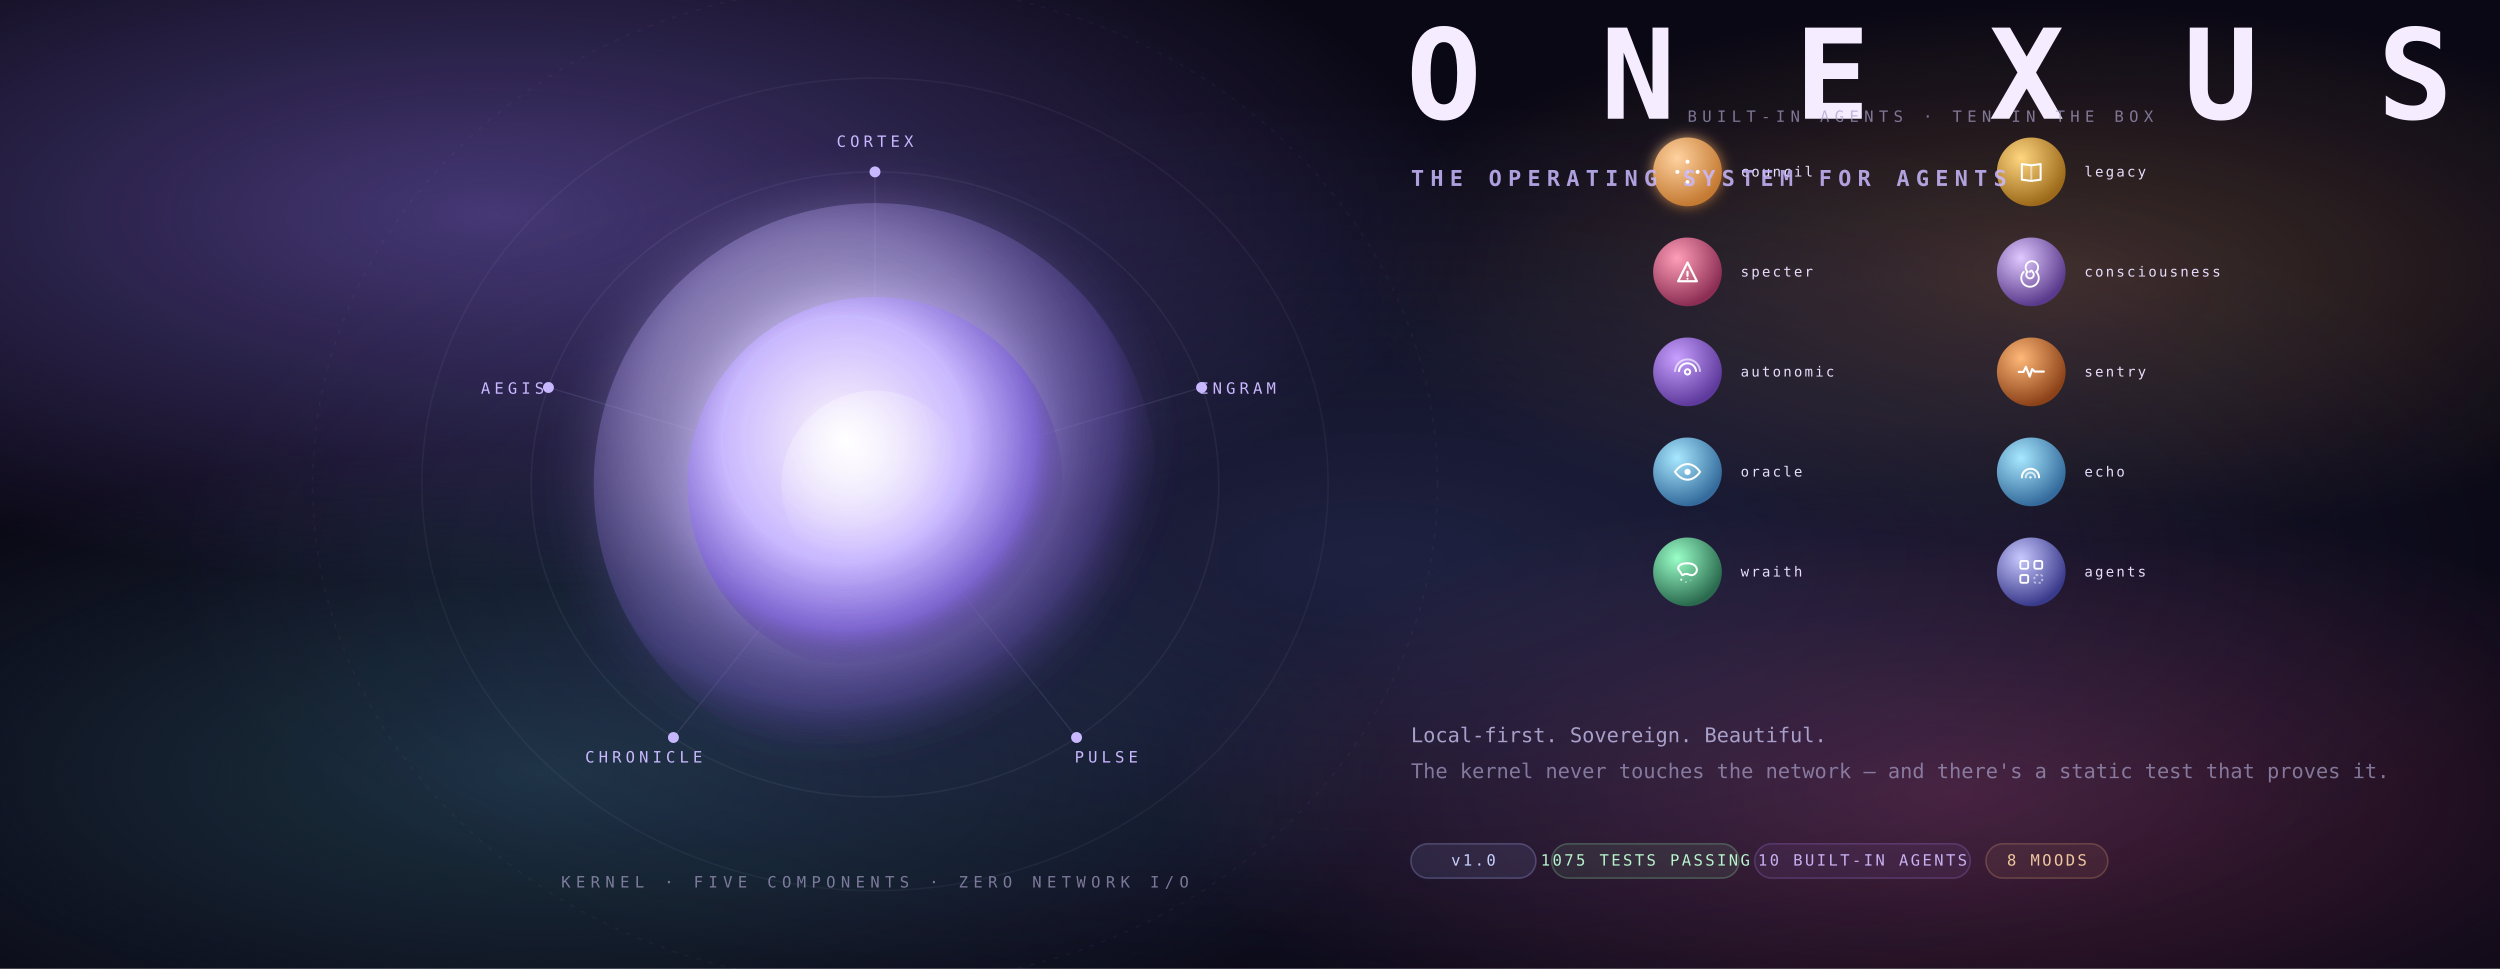
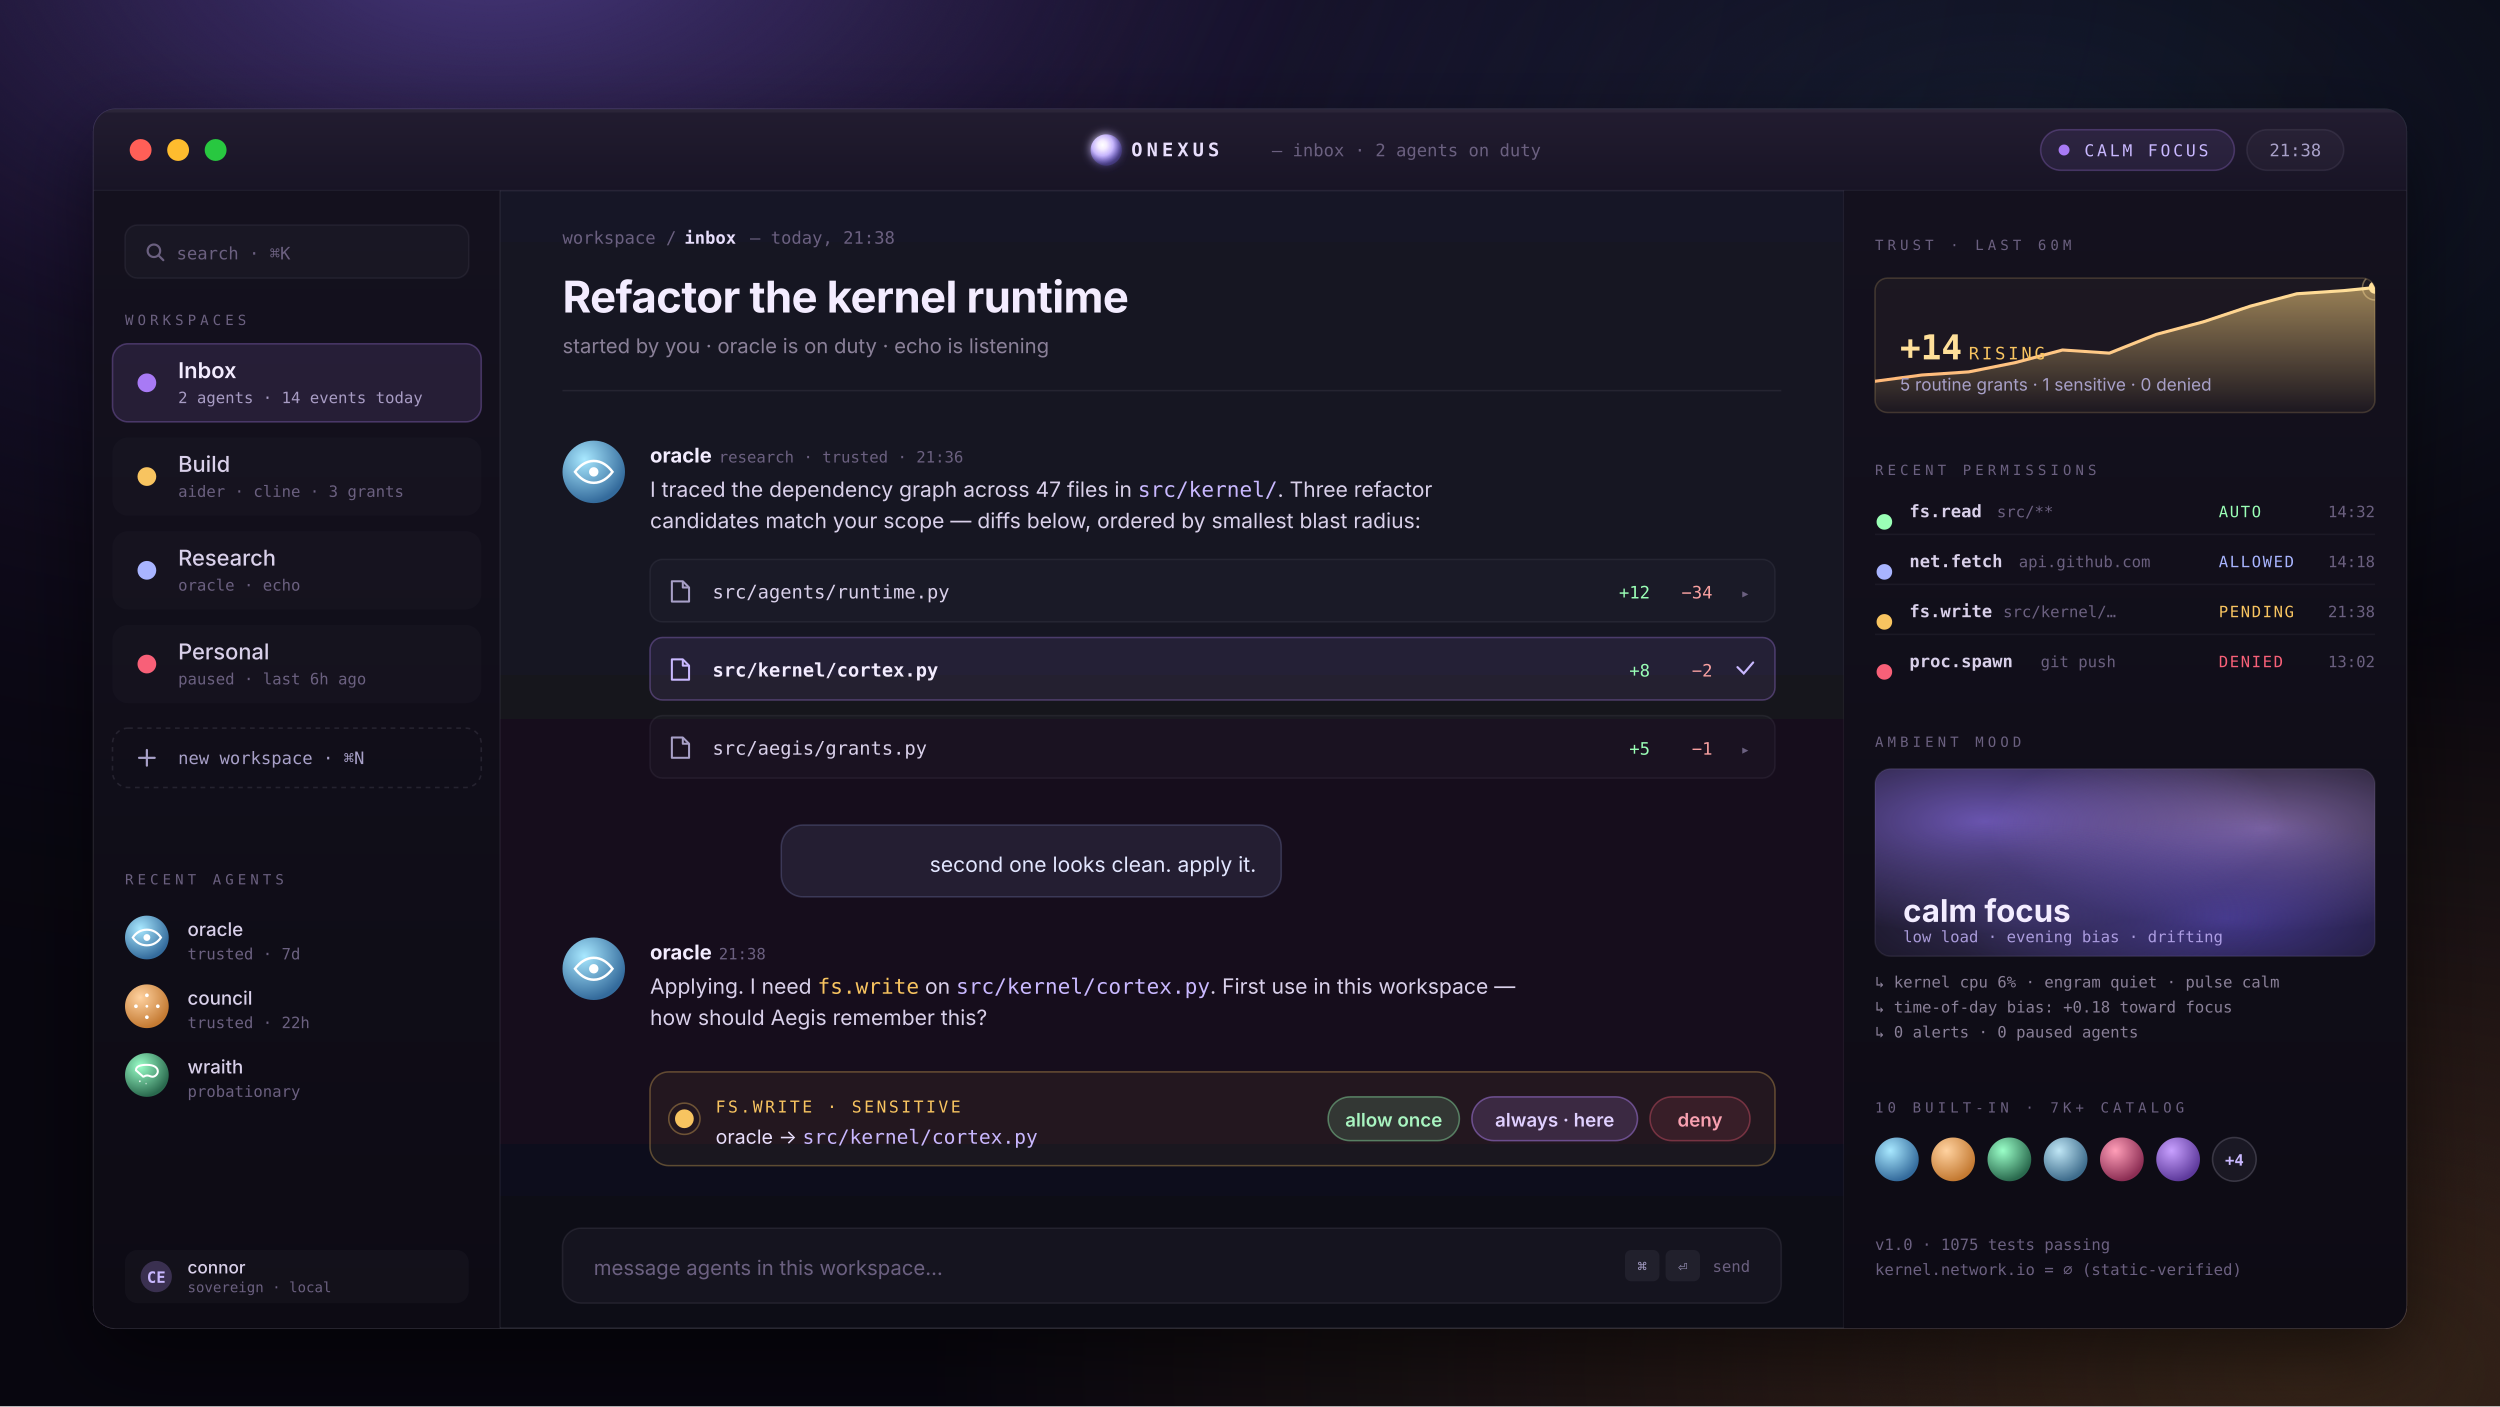
- <svg xmlns="http://www.w3.org/2000/svg" viewBox="0 0 1600 620" role="img" aria-label="ONEXUS — the operating system for agents">
+ <svg xmlns="http://www.w3.org/2000/svg" viewBox="0 0 1600 900" role="img" aria-label="ONEXUS Aurora dashboard — a workspace with an agent answering, a permission prompt firing, and the cockpit reading trust">
  <defs>
-     <radialGradient id="kernel" cx="42%" cy="38%" r="60%">
-       <stop offset="0%" stop-color="#fefcff" stop-opacity="1" />
-       <stop offset="22%" stop-color="#e8defc" stop-opacity="1" />
+     <radialGradient id="ambient-violet" cx="20%" cy="-5%" r="80%">
+       <stop offset="0%" stop-color="#7a5fd4" stop-opacity="0.55" />
+       <stop offset="40%" stop-color="#3a2868" stop-opacity="0.25" />
+       <stop offset="100%" stop-color="#08060f" stop-opacity="0" />
+     </radialGradient>
+     <radialGradient id="ambient-amber" cx="92%" cy="98%" r="55%">
+       <stop offset="0%" stop-color="#d68a3a" stop-opacity="0.22" />
+       <stop offset="100%" stop-color="#d68a3a" stop-opacity="0" />
+     </radialGradient>
+     <radialGradient id="ambient-cyan" cx="80%" cy="10%" r="40%">
+       <stop offset="0%" stop-color="#4a7fb8" stop-opacity="0.16" />
+       <stop offset="100%" stop-color="#4a7fb8" stop-opacity="0" />
+     </radialGradient>
+     <linearGradient id="panel" x1="0%" y1="0%" x2="0%" y2="100%">
+       <stop offset="0%" stop-color="#1a1626" />
+       <stop offset="100%" stop-color="#100d18" />
+     </linearGradient>
+     <linearGradient id="panel-recessed" x1="0%" y1="0%" x2="0%" y2="100%">
+       <stop offset="0%" stop-color="#14111e" />
+       <stop offset="100%" stop-color="#0d0b14" />
+     </linearGradient>
+     <linearGradient id="chrome" x1="0%" y1="0%" x2="0%" y2="100%">
+       <stop offset="0%" stop-color="#221c30" />
+       <stop offset="100%" stop-color="#181425" />
+     </linearGradient>
+     <radialGradient id="kernel" cx="38%" cy="34%" r="62%">
+       <stop offset="0%" stop-color="#ffffff" />
+       <stop offset="22%" stop-color="#f5edff" />
      <stop offset="55%" stop-color="#c9b8ff" stop-opacity="0.95" />
-       <stop offset="85%" stop-color="#7a5fd4" stop-opacity="0.7" />
-       <stop offset="100%" stop-color="#3a2876" stop-opacity="0" />
-     </radialGradient>
-     <radialGradient id="core" cx="40%" cy="35%" r="55%">
-       <stop offset="0%" stop-color="#ffffff" stop-opacity="1" />
-       <stop offset="60%" stop-color="#ffffff" stop-opacity="0.4" />
-       <stop offset="100%" stop-color="#ffffff" stop-opacity="0" />
-     </radialGradient>
-     <radialGradient id="mesh-violet" cx="20%" cy="22%" r="55%">
-       <stop offset="0%" stop-color="#7860c8" stop-opacity="0.55" />
-       <stop offset="70%" stop-color="#7860c8" stop-opacity="0" />
-     </radialGradient>
-     <radialGradient id="mesh-amber" cx="82%" cy="28%" r="40%">
-       <stop offset="0%" stop-color="#ffb26e" stop-opacity="0.22" />
-       <stop offset="70%" stop-color="#ffb26e" stop-opacity="0" />
-     </radialGradient>
-     <radialGradient id="mesh-rose" cx="78%" cy="82%" r="45%">
-       <stop offset="0%" stop-color="#d8508c" stop-opacity="0.30" />
-       <stop offset="70%" stop-color="#d8508c" stop-opacity="0" />
-     </radialGradient>
-     <radialGradient id="mesh-cyan" cx="22%" cy="80%" r="48%">
-       <stop offset="0%" stop-color="#5cc8e6" stop-opacity="0.22" />
-       <stop offset="70%" stop-color="#5cc8e6" stop-opacity="0" />
-     </radialGradient>
-     <radialGradient id="mesh-indigo" cx="55%" cy="58%" r="60%">
-       <stop offset="0%" stop-color="#4c5ca8" stop-opacity="0.30" />
-       <stop offset="80%" stop-color="#4c5ca8" stop-opacity="0" />
+       <stop offset="100%" stop-color="#5a4ac4" stop-opacity="0.35" />
+     </radialGradient>
+     <radialGradient id="g-oracle" cx="35%" cy="30%" r="70%">
+       <stop offset="0%" stop-color="#a8e8ff" />
+       <stop offset="100%" stop-color="#346b9c" />
    </radialGradient>
    <radialGradient id="g-council" cx="35%" cy="30%" r="70%">
      <stop offset="0%" stop-color="#ffd2a0" />
      <stop offset="100%" stop-color="#c47a32" />
    </radialGradient>
+     <radialGradient id="g-wraith" cx="35%" cy="30%" r="70%">
+       <stop offset="0%" stop-color="#9affc8" />
+       <stop offset="100%" stop-color="#2a6a4e" />
+     </radialGradient>
    <radialGradient id="g-specter" cx="35%" cy="30%" r="70%">
      <stop offset="0%" stop-color="#ff9eb8" />
      <stop offset="100%" stop-color="#8c2e54" />
    </radialGradient>
+     <radialGradient id="g-echo" cx="35%" cy="30%" r="70%">
+       <stop offset="0%" stop-color="#bfe6f5" />
+       <stop offset="100%" stop-color="#3e6c8c" />
+     </radialGradient>
    <radialGradient id="g-autonomic" cx="35%" cy="30%" r="70%">
      <stop offset="0%" stop-color="#c8a0ff" />
      <stop offset="100%" stop-color="#5e3a9c" />
    </radialGradient>
-     <radialGradient id="g-oracle" cx="35%" cy="30%" r="70%">
-       <stop offset="0%" stop-color="#a8e8ff" />
-       <stop offset="100%" stop-color="#346b9c" />
-     </radialGradient>
-     <radialGradient id="g-wraith" cx="35%" cy="30%" r="70%">
-       <stop offset="0%" stop-color="#9affc8" />
-       <stop offset="100%" stop-color="#2a6a4e" />
-     </radialGradient>
-     <radialGradient id="g-legacy" cx="35%" cy="30%" r="70%">
-       <stop offset="0%" stop-color="#ffd680" />
-       <stop offset="100%" stop-color="#9c6a1a" />
-     </radialGradient>
-     <radialGradient id="g-consciousness" cx="35%" cy="30%" r="70%">
-       <stop offset="0%" stop-color="#e0c8ff" />
-       <stop offset="100%" stop-color="#5a3a8c" />
-     </radialGradient>
-     <radialGradient id="g-sentry" cx="35%" cy="30%" r="70%">
+     <linearGradient id="trust-area" x1="0%" y1="0%" x2="0%" y2="100%">
+       <stop offset="0%" stop-color="#ffd680" stop-opacity="0.55" />
+       <stop offset="100%" stop-color="#ffd680" stop-opacity="0" />
+     </linearGradient>
+     <linearGradient id="trust-line" x1="0%" y1="0%" x2="100%" y2="0%">
      <stop offset="0%" stop-color="#ffb878" />
-       <stop offset="100%" stop-color="#8c4218" />
-     </radialGradient>
-     <radialGradient id="g-echo" cx="35%" cy="30%" r="70%">
-       <stop offset="0%" stop-color="#a8e8ff" />
-       <stop offset="100%" stop-color="#346b9c" />
-     </radialGradient>
-     <radialGradient id="g-agents" cx="35%" cy="30%" r="70%">
-       <stop offset="0%" stop-color="#c8c8ff" />
-       <stop offset="100%" stop-color="#3a3a8c" />
+       <stop offset="100%" stop-color="#ffe09a" />
+     </linearGradient>
+     <radialGradient id="m1" cx="22%" cy="28%" r="60%">
+       <stop offset="0%" stop-color="#7860c8" stop-opacity="0.85" />
+       <stop offset="100%" stop-color="#7860c8" stop-opacity="0" />
+     </radialGradient>
+     <radialGradient id="m2" cx="78%" cy="32%" r="55%">
+       <stop offset="0%" stop-color="#c8a0ff" stop-opacity="0.55" />
+       <stop offset="100%" stop-color="#c8a0ff" stop-opacity="0" />
+     </radialGradient>
+     <radialGradient id="m3" cx="70%" cy="80%" r="55%">
+       <stop offset="0%" stop-color="#5a4ac4" stop-opacity="0.65" />
+       <stop offset="100%" stop-color="#5a4ac4" stop-opacity="0" />
+     </radialGradient>
+     <radialGradient id="m4" cx="30%" cy="78%" r="50%">
+       <stop offset="0%" stop-color="#4a4080" stop-opacity="0.55" />
+       <stop offset="100%" stop-color="#4a4080" stop-opacity="0" />
    </radialGradient>
    <filter id="grain" x="0%" y="0%" width="100%" height="100%">
-       <feTurbulence type="fractalNoise" baseFrequency="1.4" numOctaves="2" seed="3" stitchTiles="stitch" />
-       <feColorMatrix values="0 0 0 0 1  0 0 0 0 1  0 0 0 0 1  0 0 0 0.09 0" />
+       <feTurbulence type="fractalNoise" baseFrequency="1.4" numOctaves="2" seed="5" stitchTiles="stitch" />
+       <feColorMatrix values="0 0 0 0 1  0 0 0 0 1  0 0 0 0 1  0 0 0 0.06 0" />
    </filter>
-     <filter id="glow" x="-50%" y="-50%" width="200%" height="200%">
-       <feGaussianBlur stdDeviation="18" result="blur" />
+     <filter id="shadow" x="-10%" y="-10%" width="120%" height="130%">
+       <feGaussianBlur in="SourceAlpha" stdDeviation="26" />
+       <feOffset dy="18" />
+       <feComponentTransfer>
+         <feFuncA type="linear" slope="0.55" />
+       </feComponentTransfer>
      <feMerge>
-         <feMergeNode in="blur" />
+         <feMergeNode />
        <feMergeNode in="SourceGraphic" />
      </feMerge>
    </filter>
-     <filter id="disc-glow" x="-50%" y="-50%" width="200%" height="200%">
-       <feGaussianBlur stdDeviation="4" />
+     <filter id="orb-glow" x="-100%" y="-100%" width="300%" height="300%">
+       <feGaussianBlur stdDeviation="3" result="b" />
+       <feMerge>
+         <feMergeNode in="b" />
+         <feMergeNode in="SourceGraphic" />
+       </feMerge>
    </filter>
-     <radialGradient id="breath" cx="42%" cy="38%" r="60%">
-       <stop offset="0%" stop-color="#fefcff" stop-opacity="1" />
-       <stop offset="22%" stop-color="#e8defc" stop-opacity="1" />
-       <stop offset="55%" stop-color="#c9b8ff" stop-opacity="0.95" />
-       <stop offset="85%" stop-color="#7a5fd4" stop-opacity="0.7" />
-       <stop offset="100%" stop-color="#3a2876" stop-opacity="0" />
-     </radialGradient>
+     <clipPath id="window-clip">
+       <rect x="60" y="70" width="1480" height="780" rx="14" />
+     </clipPath>
+     <clipPath id="meter-clip">
+       <rect x="1200" y="178" width="320" height="86" rx="8" />
+     </clipPath>
  </defs>
-   <rect width="1600" height="620" fill="#0a0814" />
-   <g opacity="0.95">
-     <rect width="1600" height="620" fill="url(#mesh-violet)" />
-     <rect width="1600" height="620" fill="url(#mesh-amber)" />
-     <rect width="1600" height="620" fill="url(#mesh-rose)" />
-     <rect width="1600" height="620" fill="url(#mesh-cyan)" />
-     <rect width="1600" height="620" fill="url(#mesh-indigo)" />
+   <rect width="1600" height="900" fill="#08060f" />
+   <rect width="1600" height="900" fill="url(#ambient-violet)" />
+   <rect width="1600" height="900" fill="url(#ambient-amber)" />
+   <rect width="1600" height="900" fill="url(#ambient-cyan)" />
+   <rect width="1600" height="900" filter="url(#grain)" opacity="0.5" style="mix-blend-mode:overlay" />
+   <g filter="url(#shadow)">
+     <rect x="60" y="70" width="1480" height="780" rx="14" fill="url(#panel)" stroke="rgba(232,222,252,0.10)" stroke-width="1" />
  </g>
-   <rect width="1600" height="620" filter="url(#grain)" opacity="0.55" style="mix-blend-mode: overlay" />
-   <g transform="translate(560 310)" fill="none" stroke-linecap="round">
-     <ellipse cx="0" cy="0" rx="220" ry="200" stroke="rgba(232,222,252,0.06)" stroke-width="1" />
-     <ellipse cx="0" cy="0" rx="290" ry="260" stroke="rgba(232,222,252,0.05)" stroke-width="1" />
-     <ellipse cx="0" cy="0" rx="360" ry="320" stroke="rgba(232,222,252,0.04)" stroke-width="1" stroke-dasharray="2 6" />
+   <g clip-path="url(#window-clip)" font-family="-apple-system, ui-sans-serif, 'Inter', system-ui, sans-serif">
+     <rect x="60" y="70" width="1480" height="52" fill="url(#chrome)" />
+     <line x1="60" y1="122" x2="1540" y2="122" stroke="rgba(232,222,252,0.08)" />
+     <circle cx="90" cy="96" r="7" fill="#ff5f57" />
+     <circle cx="114" cy="96" r="7" fill="#febc2e" />
+     <circle cx="138" cy="96" r="7" fill="#28c840" />
+     <g transform="translate(800 96)" text-anchor="middle">
+       <circle cx="-92" cy="0" r="10" fill="url(#kernel)" filter="url(#orb-glow)" />
+       <text x="-76" y="4" font-family="ui-monospace,'JetBrains Mono',monospace" font-size="12" font-weight="700" letter-spacing="2.6" fill="#e8defc" text-anchor="start">ONEXUS</text>
+       <text x="14" y="4" font-family="ui-monospace,'JetBrains Mono',monospace" font-size="11" fill="#6b6080" text-anchor="start">— inbox · 2 agents on duty</text>
+     </g>
+     <g transform="translate(1510 96)" font-family="ui-monospace,'JetBrains Mono',monospace">
+       <rect x="-72" y="-13" width="62" height="26" rx="13" fill="rgba(232,222,252,0.04)" stroke="rgba(232,222,252,0.08)" />
+       <text x="-41" y="4" font-size="11" fill="#a8a0c8" text-anchor="middle">21:38</text>
+       <rect x="-204" y="-13" width="124" height="26" rx="13" fill="rgba(168,124,232,0.10)" stroke="rgba(168,124,232,0.28)" />
+       <circle cx="-189" cy="0" r="3.5" fill="#a87af5" />
+       <text x="-176" y="4" font-size="10.5" letter-spacing="1.8" fill="#c9b8ff" text-anchor="start">CALM FOCUS</text>
+     </g>
+     <rect x="60" y="122" width="260" height="728" fill="url(#panel-recessed)" />
+     <line x1="320" y1="122" x2="320" y2="850" stroke="rgba(232,222,252,0.07)" />
+     <g transform="translate(80 144)">
+       <rect width="220" height="34" rx="8" fill="rgba(232,222,252,0.03)" stroke="rgba(232,222,252,0.06)" />
+       <g transform="translate(13 11)" fill="none" stroke="#6b6080" stroke-width="1.4">
+         <circle cx="5.5" cy="5.5" r="4" />
+         <line x1="8.5" y1="8.5" x2="11.5" y2="11.5" stroke-linecap="round" />
+       </g>
+       <text x="33" y="22" font-family="ui-monospace,'JetBrains Mono',monospace" font-size="11" fill="#6b6080">search · ⌘K</text>
+     </g>
+     <text x="80" y="208" font-family="ui-monospace,'JetBrains Mono',monospace" font-size="9" letter-spacing="2.6" fill="#6b6080">WORKSPACES</text>
+     <g transform="translate(72 220)">
+       <rect width="236" height="50" rx="10" fill="rgba(168,124,232,0.13)" stroke="rgba(168,124,232,0.32)" />
+       <circle cx="22" cy="25" r="6" fill="#a87af5" />
+       <text x="42" y="22" font-size="14" font-weight="600" fill="#f3ecff">Inbox</text>
+       <text x="42" y="38" font-family="ui-monospace,'JetBrains Mono',monospace" font-size="10" fill="#a89cc4">2 agents · 14 events today</text>
+     </g>
+     <g transform="translate(72 280)">
+       <rect width="236" height="50" rx="10" fill="rgba(232,222,252,0.02)" />
+       <circle cx="22" cy="25" r="6" fill="#f8c460" />
+       <text x="42" y="22" font-size="14" font-weight="500" fill="#d9d0ea">Build</text>
+       <text x="42" y="38" font-family="ui-monospace,'JetBrains Mono',monospace" font-size="10" fill="#6b6080">aider · cline · 3 grants</text>
+     </g>
+     <g transform="translate(72 340)">
+       <rect width="236" height="50" rx="10" fill="rgba(232,222,252,0.02)" />
+       <circle cx="22" cy="25" r="6" fill="#a8b4ff" />
+       <text x="42" y="22" font-size="14" font-weight="500" fill="#d9d0ea">Research</text>
+       <text x="42" y="38" font-family="ui-monospace,'JetBrains Mono',monospace" font-size="10" fill="#6b6080">oracle · echo</text>
+     </g>
+     <g transform="translate(72 400)">
+       <rect width="236" height="50" rx="10" fill="rgba(232,222,252,0.02)" />
+       <circle cx="22" cy="25" r="6" fill="#f86078" />
+       <text x="42" y="22" font-size="14" font-weight="500" fill="#d9d0ea">Personal</text>
+       <text x="42" y="38" font-family="ui-monospace,'JetBrains Mono',monospace" font-size="10" fill="#6b6080">paused · last 6h ago</text>
+     </g>
+     <g transform="translate(72 466)" font-family="ui-monospace,'JetBrains Mono',monospace">
+       <rect width="236" height="38" rx="10" fill="none" stroke="rgba(232,222,252,0.10)" stroke-dasharray="3 3" />
+       <g transform="translate(22 19)" stroke="#a8a0c8" stroke-width="1.4" stroke-linecap="round">
+         <line x1="-5" y1="0" x2="5" y2="0" />
+         <line x1="0" y1="-5" x2="0" y2="5" />
+       </g>
+       <text x="42" y="23" font-size="11" fill="#a8a0c8">new workspace · ⌘N</text>
+     </g>
+     <text x="80" y="566" font-family="ui-monospace,'JetBrains Mono',monospace" font-size="9" letter-spacing="2.6" fill="#6b6080">RECENT AGENTS</text>
+     <g transform="translate(80 586)" font-family="-apple-system,ui-sans-serif,sans-serif">
+       <g>
+         <circle cx="14" cy="14" r="14" fill="url(#g-oracle)" />
+         <g transform="translate(5 5)" fill="none" stroke="#fff" stroke-width="1.4">
+           <path d="M0 9c2-3 5-5 9-5s7 2 9 5c-2 3-5 5-9 5s-7-2-9-5z" />
+           <circle cx="9" cy="9" r="2.2" fill="#fff" stroke="none" />
+         </g>
+         <text x="40" y="13" font-size="12" font-weight="500" fill="#d9d0ea">oracle</text>
+         <text x="40" y="28" font-family="ui-monospace,'JetBrains Mono',monospace" font-size="10" fill="#6b6080">trusted · 7d</text>
+       </g>
+       <g transform="translate(0 44)">
+         <circle cx="14" cy="14" r="14" fill="url(#g-council)" />
+         <g transform="translate(5 5)" fill="#fff">
+           <circle cx="9" cy="2" r="1.2" />
+           <circle cx="16" cy="9" r="1.2" />
+           <circle cx="9" cy="16" r="1.2" />
+           <circle cx="2" cy="9" r="1.2" />
+           <circle cx="9" cy="9" r="0.9" />
+         </g>
+         <text x="40" y="13" font-size="12" font-weight="500" fill="#d9d0ea">council</text>
+         <text x="40" y="28" font-family="ui-monospace,'JetBrains Mono',monospace" font-size="10" fill="#6b6080">trusted · 22h</text>
+       </g>
+       <g transform="translate(0 88)">
+         <circle cx="14" cy="14" r="14" fill="url(#g-wraith)" />
+         <g transform="translate(5 5)" fill="none" stroke="#fff" stroke-width="1.3" stroke-linecap="round">
+           <path d="M2 6c0-2.5 2.5-3.5 7-3.5s7 1.7 7 4.2c0 1.7-1.7 3.4-3.4 3.4-1.3 0-2-0.8-3.4-0.8s-2 0.8-2.5 0.8z" />
+           <circle cx="4.5" cy="13" r="0.6" fill="#fff" stroke="none" opacity="0.85" />
+           <circle cx="8.5" cy="14.5" r="0.55" fill="#fff" stroke="none" opacity="0.55" />
+         </g>
+         <text x="40" y="13" font-size="12" font-weight="500" fill="#d9d0ea">wraith</text>
+         <text x="40" y="28" font-family="ui-monospace,'JetBrains Mono',monospace" font-size="10" fill="#6b6080">probationary</text>
+       </g>
+     </g>
+     <g transform="translate(80 800)">
+       <rect width="220" height="34" rx="8" fill="rgba(232,222,252,0.03)" />
+       <circle cx="20" cy="17" r="10" fill="#3a3050" />
+       <text x="20" y="21" font-family="ui-monospace,'JetBrains Mono',monospace" font-size="10" font-weight="700" fill="#c9b8ff" text-anchor="middle">CE</text>
+       <text x="40" y="15" font-size="11" font-weight="500" fill="#d9d0ea">connor</text>
+       <text x="40" y="27" font-family="ui-monospace,'JetBrains Mono',monospace" font-size="9" fill="#6b6080">sovereign · local</text>
+     </g>
+     <g transform="translate(360 156)" font-family="ui-monospace,'JetBrains Mono',monospace" fill="#a8a0c8" font-size="11">
+       <text x="0" y="0" fill="#6b6080">workspace /</text>
+       <text x="78" y="0" fill="#e8defc" font-weight="600">inbox</text>
+       <text x="120" y="0" fill="#6b6080">— today, 21:38</text>
+     </g>
+     <text x="360" y="200" font-family="-apple-system,ui-sans-serif,sans-serif" font-size="28" font-weight="700" fill="#f3ecff" letter-spacing="-0.4">Refactor the kernel runtime</text>
+     <text x="360" y="226" font-family="-apple-system,ui-sans-serif,sans-serif" font-size="13" fill="#8a8098">started by you · oracle is on duty · echo is listening</text>
+     <line x1="360" y1="250" x2="1140" y2="250" stroke="rgba(232,222,252,0.07)" />
+     <g transform="translate(360 282)">
+       <g transform="translate(0 0)">
+         <circle cx="20" cy="20" r="20" fill="url(#g-oracle)" />
+         <g transform="translate(8 8)" fill="none" stroke="#fff" stroke-width="1.6">
+           <path d="M0 12c3-4 7-7 12-7s9 3 12 7c-3 4-7 7-12 7s-9-3-12-7z" />
+           <circle cx="12" cy="12" r="3" fill="#fff" stroke="none" />
+         </g>
+       </g>
+       <text x="56" y="14" font-size="13" font-weight="700" fill="#f3ecff">oracle</text>
+       <text x="100" y="14" font-family="ui-monospace,'JetBrains Mono',monospace" font-size="10" fill="#6b6080">research · trusted · 21:36</text>
+       <text x="56" y="36" font-size="13.5" fill="#d9d0ea">I traced the dependency graph across 47 files in <tspan font-family="ui-monospace,'JetBrains Mono',monospace" fill="#c9b8ff">src/kernel/</tspan>. Three refactor</text>
+       <text x="56" y="56" font-size="13.5" fill="#d9d0ea">candidates match your scope — diffs below, ordered by smallest blast radius:</text>
+     </g>
+     <g transform="translate(416 358)" font-family="ui-monospace,'JetBrains Mono',monospace">
+       <g>
+         <rect width="720" height="40" rx="8" fill="rgba(232,222,252,0.025)" stroke="rgba(232,222,252,0.06)" />
+         <g transform="translate(14 14)" fill="none" stroke="#a8a0c8" stroke-width="1.3" stroke-linejoin="round">
+           <path d="M0 0h7l4 4v9H0z" />
+           <path d="M7 0v4h4" />
+         </g>
+         <text x="40" y="25" font-size="12" fill="#d9d0ea">src/agents/runtime.py</text>
+         <text x="640" y="25" font-size="11" fill="#9affb6" text-anchor="end">+12</text>
+         <text x="680" y="25" font-size="11" fill="#f8a0a0" text-anchor="end">−34</text>
+         <text x="704" y="25" font-size="10" fill="#6b6080" text-anchor="end">▸</text>
+       </g>
+       <g transform="translate(0 50)">
+         <rect width="720" height="40" rx="8" fill="rgba(168,124,232,0.10)" stroke="rgba(168,124,232,0.34)" />
+         <g transform="translate(14 14)" fill="none" stroke="#c9b8ff" stroke-width="1.3" stroke-linejoin="round">
+           <path d="M0 0h7l4 4v9H0z" />
+           <path d="M7 0v4h4" />
+         </g>
+         <text x="40" y="25" font-size="12" font-weight="600" fill="#f3ecff">src/kernel/cortex.py</text>
+         <text x="640" y="25" font-size="11" fill="#9affb6" text-anchor="end">+8</text>
+         <text x="680" y="25" font-size="11" fill="#f8a0a0" text-anchor="end">−2</text>
+         <g transform="translate(696 14)" stroke="#c9b8ff" stroke-width="1.4" stroke-linecap="round" fill="none">
+           <polyline points="0,5 4,9 10,2" />
+         </g>
+       </g>
+       <g transform="translate(0 100)">
+         <rect width="720" height="40" rx="8" fill="rgba(232,222,252,0.025)" stroke="rgba(232,222,252,0.06)" />
+         <g transform="translate(14 14)" fill="none" stroke="#a8a0c8" stroke-width="1.3" stroke-linejoin="round">
+           <path d="M0 0h7l4 4v9H0z" />
+           <path d="M7 0v4h4" />
+         </g>
+         <text x="40" y="25" font-size="12" fill="#d9d0ea">src/aegis/grants.py</text>
+         <text x="640" y="25" font-size="11" fill="#9affb6" text-anchor="end">+5</text>
+         <text x="680" y="25" font-size="11" fill="#f8a0a0" text-anchor="end">−1</text>
+         <text x="704" y="25" font-size="10" fill="#6b6080" text-anchor="end">▸</text>
+       </g>
+     </g>
+     <g transform="translate(820 530)" text-anchor="end">
+       <rect x="-320" y="-2" width="320" height="46" rx="14" fill="rgba(168,180,255,0.10)" stroke="rgba(168,180,255,0.20)" />
+       <text x="-16" y="28" font-size="13.5" fill="#e2e6ff">second one looks clean. apply it.</text>
+     </g>
+     <g transform="translate(360 600)">
+       <circle cx="20" cy="20" r="20" fill="url(#g-oracle)" />
+       <g transform="translate(8 8)" fill="none" stroke="#fff" stroke-width="1.6">
+         <path d="M0 12c3-4 7-7 12-7s9 3 12 7c-3 4-7 7-12 7s-9-3-12-7z" />
+         <circle cx="12" cy="12" r="3" fill="#fff" stroke="none" />
+       </g>
+       <text x="56" y="14" font-size="13" font-weight="700" fill="#f3ecff">oracle</text>
+       <text x="100" y="14" font-family="ui-monospace,'JetBrains Mono',monospace" font-size="10" fill="#6b6080">21:38</text>
+       <text x="56" y="36" font-size="13.5" fill="#d9d0ea">Applying. I need <tspan font-family="ui-monospace,'JetBrains Mono',monospace" fill="#f8c460">fs.write</tspan> on <tspan font-family="ui-monospace,'JetBrains Mono',monospace" fill="#c9b8ff">src/kernel/cortex.py</tspan>. First use in this workspace —</text>
+       <text x="56" y="56" font-size="13.5" fill="#d9d0ea">how should Aegis remember this?</text>
+     </g>
+     <g transform="translate(416 686)">
+       <rect width="720" height="60" rx="12" fill="rgba(248,196,96,0.06)" stroke="rgba(248,196,96,0.32)" />
+       <circle cx="22" cy="30" r="6" fill="#f8c460" />
+       <circle cx="22" cy="30" r="10" fill="none" stroke="rgba(248,196,96,0.35)" stroke-width="1" />
+       <text x="42" y="26" font-family="ui-monospace,'JetBrains Mono',monospace" font-size="10.5" letter-spacing="1.6" fill="#f8c460">FS.WRITE · SENSITIVE</text>
+       <text x="42" y="46" font-size="12.5" fill="#e8defc">oracle → <tspan font-family="ui-monospace,'JetBrains Mono',monospace" fill="#c9b8ff">src/kernel/cortex.py</tspan>
+       </text>
+       <g transform="translate(434 16)" font-family="-apple-system,ui-sans-serif,sans-serif">
+         <g>
+           <rect width="84" height="28" rx="14" fill="rgba(154,255,182,0.14)" stroke="rgba(154,255,182,0.40)" />
+           <text x="42" y="19" font-size="12" font-weight="600" fill="#a8f4c0" text-anchor="middle">allow once</text>
+         </g>
+         <g transform="translate(92 0)">
+           <rect width="106" height="28" rx="14" fill="rgba(168,124,232,0.18)" stroke="rgba(168,124,232,0.50)" />
+           <text x="53" y="19" font-size="12" font-weight="600" fill="#e0d0ff" text-anchor="middle">always · here</text>
+         </g>
+         <g transform="translate(206 0)">
+           <rect width="64" height="28" rx="14" fill="rgba(248,96,120,0.10)" stroke="rgba(248,96,120,0.36)" />
+           <text x="32" y="19" font-size="12" font-weight="600" fill="#f8a0b0" text-anchor="middle">deny</text>
+         </g>
+       </g>
+     </g>
+     <g transform="translate(360 786)">
+       <rect width="780" height="48" rx="12" fill="rgba(232,222,252,0.04)" stroke="rgba(232,222,252,0.08)" />
+       <text x="20" y="30" font-size="13" fill="#6b6080">message agents in this workspace…</text>
+       <g transform="translate(680 14)" font-family="ui-monospace,'JetBrains Mono',monospace" font-size="10" fill="#6b6080">
+         <rect width="22" height="20" rx="4" fill="rgba(232,222,252,0.06)" />
+         <text x="11" y="14" text-anchor="middle" fill="#a8a0c8">⌘</text>
+         <rect x="26" width="22" height="20" rx="4" fill="rgba(232,222,252,0.06)" />
+         <text x="37" y="14" text-anchor="middle" fill="#a8a0c8">⏎</text>
+         <text x="56" y="14" fill="#6b6080">send</text>
+       </g>
+     </g>
+     <line x1="1180" y1="122" x2="1180" y2="850" stroke="rgba(232,222,252,0.07)" />
+     <rect x="1180" y="122" width="360" height="728" fill="url(#panel-recessed)" />
+     <text x="1200" y="160" font-family="ui-monospace,'JetBrains Mono',monospace" font-size="9" letter-spacing="2.6" fill="#6b6080">TRUST · LAST 60M</text>
+     <g>
+       <rect x="1200" y="178" width="320" height="86" rx="8" fill="rgba(255,214,128,0.04)" stroke="rgba(255,214,128,0.18)" />
+       <g clip-path="url(#meter-clip)">
+         <path d="M1200 264 L1200 244 L1230 240 L1260 238 L1290 232 L1320 224 L1350 226 L1380 214 L1410 206 L1440 196 L1470 188 L1500 186 L1520 184 L1520 264 Z" fill="url(#trust-area)" />
+         <path d="M1200 244 L1230 240 L1260 238 L1290 232 L1320 224 L1350 226 L1380 214 L1410 206 L1440 196 L1470 188 L1500 186 L1520 184" fill="none" stroke="url(#trust-line)" stroke-width="2" stroke-linecap="round" stroke-linejoin="round" />
+         <circle cx="1520" cy="184" r="4" fill="#ffe09a" />
+         <circle cx="1520" cy="184" r="8" fill="none" stroke="rgba(255,224,154,0.40)" stroke-width="1" />
+       </g>
+       <text x="1216" y="230" font-family="ui-monospace,'JetBrains Mono',monospace" font-size="22" font-weight="700" fill="#ffe09a">+14</text>
+       <text x="1260" y="230" font-family="ui-monospace,'JetBrains Mono',monospace" font-size="11" letter-spacing="1.8" fill="#f8c460">RISING</text>
+       <text x="1216" y="250" font-size="11" fill="#a8a0c8">5 routine grants · 1 sensitive · 0 denied</text>
+     </g>
+     <text x="1200" y="304" font-family="ui-monospace,'JetBrains Mono',monospace" font-size="9" letter-spacing="2.6" fill="#6b6080">RECENT PERMISSIONS</text>
+     <g transform="translate(1200 320)" font-family="ui-monospace,'JetBrains Mono',monospace">
+       <g>
+         <circle cx="6" cy="14" r="5" fill="#9affb6" />
+         <text x="22" y="11" font-size="11" font-weight="600" fill="#d9d0ea">fs.read</text>
+         <text x="78" y="11" font-size="10" fill="#6b6080">src/**</text>
+         <text x="220" y="11" font-size="10" letter-spacing="1" fill="#9affb6" text-anchor="start">AUTO</text>
+         <text x="320" y="11" font-size="10" fill="#6b6080" text-anchor="end">14:32</text>
+         <line x1="0" y1="22" x2="320" y2="22" stroke="rgba(232,222,252,0.05)" />
+       </g>
+       <g transform="translate(0 32)">
+         <circle cx="6" cy="14" r="5" fill="#a8b4ff" />
+         <text x="22" y="11" font-size="11" font-weight="600" fill="#d9d0ea">net.fetch</text>
+         <text x="92" y="11" font-size="10" fill="#6b6080">api.github.com</text>
+         <text x="220" y="11" font-size="10" letter-spacing="1" fill="#a8b4ff" text-anchor="start">ALLOWED</text>
+         <text x="320" y="11" font-size="10" fill="#6b6080" text-anchor="end">14:18</text>
+         <line x1="0" y1="22" x2="320" y2="22" stroke="rgba(232,222,252,0.05)" />
+       </g>
+       <g transform="translate(0 64)">
+         <circle cx="6" cy="14" r="5" fill="#f8c460" />
+         <text x="22" y="11" font-size="11" font-weight="600" fill="#d9d0ea">fs.write</text>
+         <text x="82" y="11" font-size="10" fill="#6b6080">src/kernel/…</text>
+         <text x="220" y="11" font-size="10" letter-spacing="1" fill="#f8c460" text-anchor="start">PENDING</text>
+         <text x="320" y="11" font-size="10" fill="#6b6080" text-anchor="end">21:38</text>
+         <line x1="0" y1="22" x2="320" y2="22" stroke="rgba(232,222,252,0.05)" />
+       </g>
+       <g transform="translate(0 96)">
+         <circle cx="6" cy="14" r="5" fill="#f86078" />
+         <text x="22" y="11" font-size="11" font-weight="600" fill="#d9d0ea">proc.spawn</text>
+         <text x="106" y="11" font-size="10" fill="#6b6080">git push</text>
+         <text x="220" y="11" font-size="10" letter-spacing="1" fill="#f86078" text-anchor="start">DENIED</text>
+         <text x="320" y="11" font-size="10" fill="#6b6080" text-anchor="end">13:02</text>
+       </g>
+     </g>
+     <text x="1200" y="478" font-family="ui-monospace,'JetBrains Mono',monospace" font-size="9" letter-spacing="2.6" fill="#6b6080">AMBIENT MOOD</text>
+     <g transform="translate(1200 492)">
+       <rect width="320" height="120" rx="10" fill="#15121e" />
+       <g>
+         <rect width="320" height="120" rx="10" fill="url(#m1)" />
+         <rect width="320" height="120" rx="10" fill="url(#m2)" />
+         <rect width="320" height="120" rx="10" fill="url(#m3)" />
+         <rect width="320" height="120" rx="10" fill="url(#m4)" />
+       </g>
+       <rect width="320" height="120" rx="10" fill="none" stroke="rgba(232,222,252,0.08)" />
+       <text x="18" y="98" font-family="-apple-system,ui-sans-serif,sans-serif" font-size="20" font-weight="700" fill="#f3ecff">calm focus</text>
+       <text x="18" y="111" font-family="ui-monospace,'JetBrains Mono',monospace" font-size="10" fill="#c9b8ff" opacity="0.8">low load · evening bias · drifting</text>
+     </g>
+     <g transform="translate(1200 632)" font-family="ui-monospace,'JetBrains Mono',monospace" font-size="10" fill="#8a8098">
+       <text x="0" y="0">↳ kernel cpu 6% · engram quiet · pulse calm</text>
+       <text x="0" y="16">↳ time-of-day bias: +0.18 toward focus</text>
+       <text x="0" y="32">↳ 0 alerts · 0 paused agents</text>
+     </g>
+     <text x="1200" y="712" font-family="ui-monospace,'JetBrains Mono',monospace" font-size="9" letter-spacing="2.6" fill="#6b6080">10 BUILT-IN · 7K+ CATALOG</text>
+     <g transform="translate(1200 728)">
+       <g>
+         <circle cx="14" cy="14" r="14" fill="url(#g-oracle)" />
+       </g>
+       <g transform="translate(36 0)">
+         <circle cx="14" cy="14" r="14" fill="url(#g-council)" />
+       </g>
+       <g transform="translate(72 0)">
+         <circle cx="14" cy="14" r="14" fill="url(#g-wraith)" />
+       </g>
+       <g transform="translate(108 0)">
+         <circle cx="14" cy="14" r="14" fill="url(#g-echo)" />
+       </g>
+       <g transform="translate(144 0)">
+         <circle cx="14" cy="14" r="14" fill="url(#g-specter)" />
+       </g>
+       <g transform="translate(180 0)">
+         <circle cx="14" cy="14" r="14" fill="url(#g-autonomic)" />
+       </g>
+       <g transform="translate(216 0)">
+         <circle cx="14" cy="14" r="14" fill="rgba(232,222,252,0.06)" stroke="rgba(232,222,252,0.18)" />
+         <text x="14" y="18" font-family="ui-monospace,'JetBrains Mono',monospace" font-size="10" font-weight="700" fill="#c9b8ff" text-anchor="middle">+4</text>
+       </g>
+     </g>
+     <g transform="translate(1200 800)" font-family="ui-monospace,'JetBrains Mono',monospace" font-size="10" fill="#6b6080">
+       <text x="0" y="0">v1.0 · 1075 tests passing</text>
+       <text x="0" y="16">kernel.network.io = ∅  (static-verified)</text>
+     </g>
  </g>
-   <g transform="translate(560 310)" font-family="ui-monospace, 'JetBrains Mono', monospace" font-size="10" letter-spacing="2.6" fill="#c9b8ff" text-anchor="middle">
-     <g>
-       <circle cx="0" cy="-200" r="3.5" fill="#c9b8ff" />
-       <text x="0" y="-216">CORTEX</text>
-     </g>
-     <g>
-       <circle cx="209" cy="-62" r="3.5" fill="#c9b8ff" />
-       <text x="232" y="-58">ENGRAM</text>
-     </g>
-     <g>
-       <circle cx="129" cy="162" r="3.5" fill="#c9b8ff" />
-       <text x="148" y="178">PULSE</text>
-     </g>
-     <g>
-       <circle cx="-129" cy="162" r="3.5" fill="#c9b8ff" />
-       <text x="-148" y="178">CHRONICLE</text>
-     </g>
-     <g>
-       <circle cx="-209" cy="-62" r="3.5" fill="#c9b8ff" />
-       <text x="-232" y="-58">AEGIS</text>
-     </g>
-   </g>
-   <g transform="translate(560 310)" stroke="rgba(201,184,255,0.12)" stroke-width="0.8" fill="none">
-     <line x1="0" y1="0" x2="0" y2="-200" />
-     <line x1="0" y1="0" x2="209" y2="-62" />
-     <line x1="0" y1="0" x2="129" y2="162" />
-     <line x1="0" y1="0" x2="-129" y2="162" />
-     <line x1="0" y1="0" x2="-209" y2="-62" />
-   </g>
-   <g transform="translate(560 310)" filter="url(#glow)">
-     <circle r="180" fill="url(#kernel)" opacity="0.35">
-       <animate attributeName="r" values="172;188;172" dur="4.5s" repeatCount="indefinite" />
-       <animate attributeName="opacity" values="0.30;0.42;0.30" dur="4.5s" repeatCount="indefinite" />
-     </circle>
-     <circle r="120" fill="url(#kernel)">
-       <animate attributeName="r" values="115;124;115" dur="4.5s" repeatCount="indefinite" />
-     </circle>
-     <circle r="60" fill="url(#core)" opacity="0.7">
-       <animate attributeName="opacity" values="0.55;0.85;0.55" dur="4.5s" repeatCount="indefinite" />
-     </circle>
-   </g>
-   <g font-family="ui-monospace, 'JetBrains Mono', monospace" font-size="9" letter-spacing="1.4" fill="#e8defc" text-anchor="start">
-     <g transform="translate(1080 110)">
-       <g>
-         <circle cx="0" cy="0" r="22" fill="url(#g-council)" filter="url(#disc-glow)" opacity="0.85" />
-         <circle cx="0" cy="0" r="22" fill="url(#g-council)" />
-         <g fill="#ffffff" transform="translate(-9 -9)">
-           <circle cx="9" cy="2.5" r="1.3" />
-           <circle cx="15.5" cy="9" r="1.3" />
-           <circle cx="9" cy="15.5" r="1.3" />
-           <circle cx="2.5" cy="9" r="1.3" />
-           <circle cx="9" cy="9" r="1" opacity="0.8" />
-         </g>
-         <text x="34" y="3">council</text>
-       </g>
-     </g>
-     <g transform="translate(1080 174)">
-       <g>
-         <circle cx="0" cy="0" r="22" fill="url(#g-specter)" />
-         <g fill="none" stroke="#fff" stroke-width="1.4" stroke-linejoin="round" transform="translate(-9 -9)">
-           <path d="M9 3l6 12h-12z" />
-           <path d="M9 9v2.5" stroke-linecap="round" />
-           <circle cx="9" cy="13.4" r="0.65" fill="#fff" stroke="none" />
-         </g>
-         <text x="34" y="3">specter</text>
-       </g>
-     </g>
-     <g transform="translate(1080 238)">
-       <g>
-         <circle cx="0" cy="0" r="22" fill="url(#g-autonomic)" />
-         <g fill="none" stroke="#fff" stroke-width="1.3" transform="translate(-9 -9)">
-           <circle cx="9" cy="9" r="1.7" />
-           <path d="M3.5 9a5.5 5.5 0 0 1 11 0" />
-           <path d="M1 9a8 8 0 0 1 16 0" opacity="0.6" />
-         </g>
-         <text x="34" y="3">autonomic</text>
-       </g>
-     </g>
-     <g transform="translate(1080 302)">
-       <g>
-         <circle cx="0" cy="0" r="22" fill="url(#g-oracle)" />
-         <g fill="none" stroke="#fff" stroke-width="1.3" transform="translate(-9 -9)">
-           <path d="M1 9c2-3 5-5 8-5s6 2 8 5c-2 3-5 5-8 5s-6-2-8-5z" />
-           <circle cx="9" cy="9" r="2" fill="#fff" stroke="none" />
-         </g>
-         <text x="34" y="3">oracle</text>
-       </g>
-     </g>
-     <g transform="translate(1080 366)">
-       <g>
-         <circle cx="0" cy="0" r="22" fill="url(#g-wraith)" />
-         <g fill="none" stroke="#fff" stroke-width="1.3" stroke-linecap="round" transform="translate(-9 -9)">
-           <path d="M3 7c0-2.5 2.5-3.5 6-3.5s6 1.7 6 4.2c0 1.7-1.7 3.4-3.4 3.4-1.3 0-2-0.8-3.4-0.8s-2 0.8-2.5 0.8z" />
-           <circle cx="5" cy="14" r="0.7" fill="#fff" stroke="none" opacity="0.85" />
-           <circle cx="8" cy="15.5" r="0.6" fill="#fff" stroke="none" opacity="0.55" />
-           <circle cx="11" cy="14.5" r="0.55" fill="#fff" stroke="none" opacity="0.30" />
-         </g>
-         <text x="34" y="3">wraith</text>
-       </g>
-     </g>
-     <g transform="translate(1300 110)">
-       <g>
-         <circle cx="0" cy="0" r="22" fill="url(#g-legacy)" />
-         <g fill="none" stroke="#fff" stroke-width="1.3" stroke-linejoin="round" transform="translate(-9 -9)">
-           <path d="M3 4l6 0.8 6-0.8v10l-6 0.8-6-0.8z" />
-           <path d="M9 4.8v10" opacity="0.5" />
-         </g>
-         <text x="34" y="3">legacy</text>
-       </g>
-     </g>
-     <g transform="translate(1300 174)">
-       <g>
-         <circle cx="0" cy="0" r="22" fill="url(#g-consciousness)" />
-         <g fill="none" stroke="#fff" stroke-width="1.2" stroke-linecap="round" transform="translate(-9 -9)">
-           <path d="M9 9 m-0.8 0 a0.8 0.8 0 1 1 1.6 0 a2.4 2.4 0 1 1 -3.2 0 a4 4 0 1 1 5.6 0 a5.6 5.6 0 1 1 -8 0" />
-         </g>
-         <text x="34" y="3">consciousness</text>
-       </g>
-     </g>
-     <g transform="translate(1300 238)">
-       <g>
-         <circle cx="0" cy="0" r="22" fill="url(#g-sentry)" />
-         <g fill="none" stroke="#fff" stroke-width="1.4" stroke-linecap="round" stroke-linejoin="round" transform="translate(-9 -9)">
-           <path d="M1 9h3l1.6-3.2L8 12 9.6 7.2 11.2 8.8H17" />
-         </g>
-         <text x="34" y="3">sentry</text>
-       </g>
-     </g>
-     <g transform="translate(1300 302)">
-       <g>
-         <circle cx="0" cy="0" r="22" fill="url(#g-echo)" />
-         <g fill="none" stroke="#fff" stroke-width="1.3" stroke-linecap="round" transform="translate(-9 -9)">
-           <path d="M3 12.5a5.5 5.5 0 0 1 11 0" />
-           <path d="M5.5 12.5a3 3 0 0 1 6 0" opacity="0.7" />
-           <circle cx="8.5" cy="12.5" r="0.75" fill="#fff" stroke="none" />
-         </g>
-         <text x="34" y="3">echo</text>
-       </g>
-     </g>
-     <g transform="translate(1300 366)">
-       <g>
-         <circle cx="0" cy="0" r="22" fill="url(#g-agents)" />
-         <g fill="none" stroke="#fff" stroke-width="1.2" stroke-linejoin="round" transform="translate(-9 -9)">
-           <rect x="2" y="2" width="5" height="5" rx="1" />
-           <rect x="11" y="2" width="5" height="5" rx="1" />
-           <rect x="2" y="11" width="5" height="5" rx="1" />
-           <rect x="11" y="11" width="5" height="5" rx="1" opacity="0.5" stroke-dasharray="1.5 1.5" />
-         </g>
-         <text x="34" y="3">agents</text>
-       </g>
-     </g>
-   </g>
-   <g font-family="ui-monospace, 'JetBrains Mono', monospace" font-weight="700" fill="#f5edff" text-anchor="start">
-     <text x="900" y="76" font-size="80" letter-spacing="14">O N E X U S</text>
-     <text x="903" y="119" font-size="14" letter-spacing="4" fill="#c9b8ff" opacity="0.85">
-       THE  OPERATING  SYSTEM  FOR  AGENTS
-     </text>
-   </g>
-   <g font-family="ui-monospace, 'JetBrains Mono', monospace" fill="#a8a0c8" font-size="13">
-     <text x="903" y="475">Local-first.  Sovereign.  Beautiful.</text>
-     <text x="903" y="498" opacity="0.7">The kernel never touches the network — and there's a static test that proves it.</text>
-   </g>
-   <g font-family="ui-monospace, 'JetBrains Mono', monospace" font-size="10" letter-spacing="1.5">
-     <g transform="translate(903 540)">
-       <rect width="80" height="22" rx="11" fill="rgba(168,180,255,0.10)" stroke="rgba(168,180,255,0.28)" />
-       <text x="40" y="14" fill="#c6cfff" text-anchor="middle">v1.0</text>
-     </g>
-     <g transform="translate(993 540)">
-       <rect width="120" height="22" rx="11" fill="rgba(154,255,182,0.08)" stroke="rgba(154,255,182,0.24)" />
-       <text x="60" y="14" fill="#b8f4cc" text-anchor="middle">1075 TESTS PASSING</text>
-     </g>
-     <g transform="translate(1123 540)">
-       <rect width="138" height="22" rx="11" fill="rgba(168,124,232,0.08)" stroke="rgba(168,124,232,0.26)" />
-       <text x="69" y="14" fill="#c8b0f0" text-anchor="middle">10 BUILT-IN AGENTS</text>
-     </g>
-     <g transform="translate(1271 540)">
-       <rect width="78" height="22" rx="11" fill="rgba(232,168,124,0.08)" stroke="rgba(232,168,124,0.26)" />
-       <text x="39" y="14" fill="#f0c8a0" text-anchor="middle">8 MOODS</text>
-     </g>
-   </g>
-   <g font-family="ui-monospace, 'JetBrains Mono', monospace" font-size="10" letter-spacing="3.4" fill="#a8a0c8" text-anchor="middle" opacity="0.7">
-     <text x="560" y="568">KERNEL · FIVE COMPONENTS · ZERO NETWORK I/O</text>
-   </g>
-   <g font-family="ui-monospace, 'JetBrains Mono', monospace" font-size="10" letter-spacing="3.4" fill="#a8a0c8" opacity="0.7">
-     <text x="1080" y="78">BUILT-IN AGENTS · TEN IN THE BOX</text>
-   </g>
+   <rect x="60" y="70" width="1480" height="2" rx="1" fill="rgba(255,255,255,0.04)" clip-path="url(#window-clip)" />
</svg>
